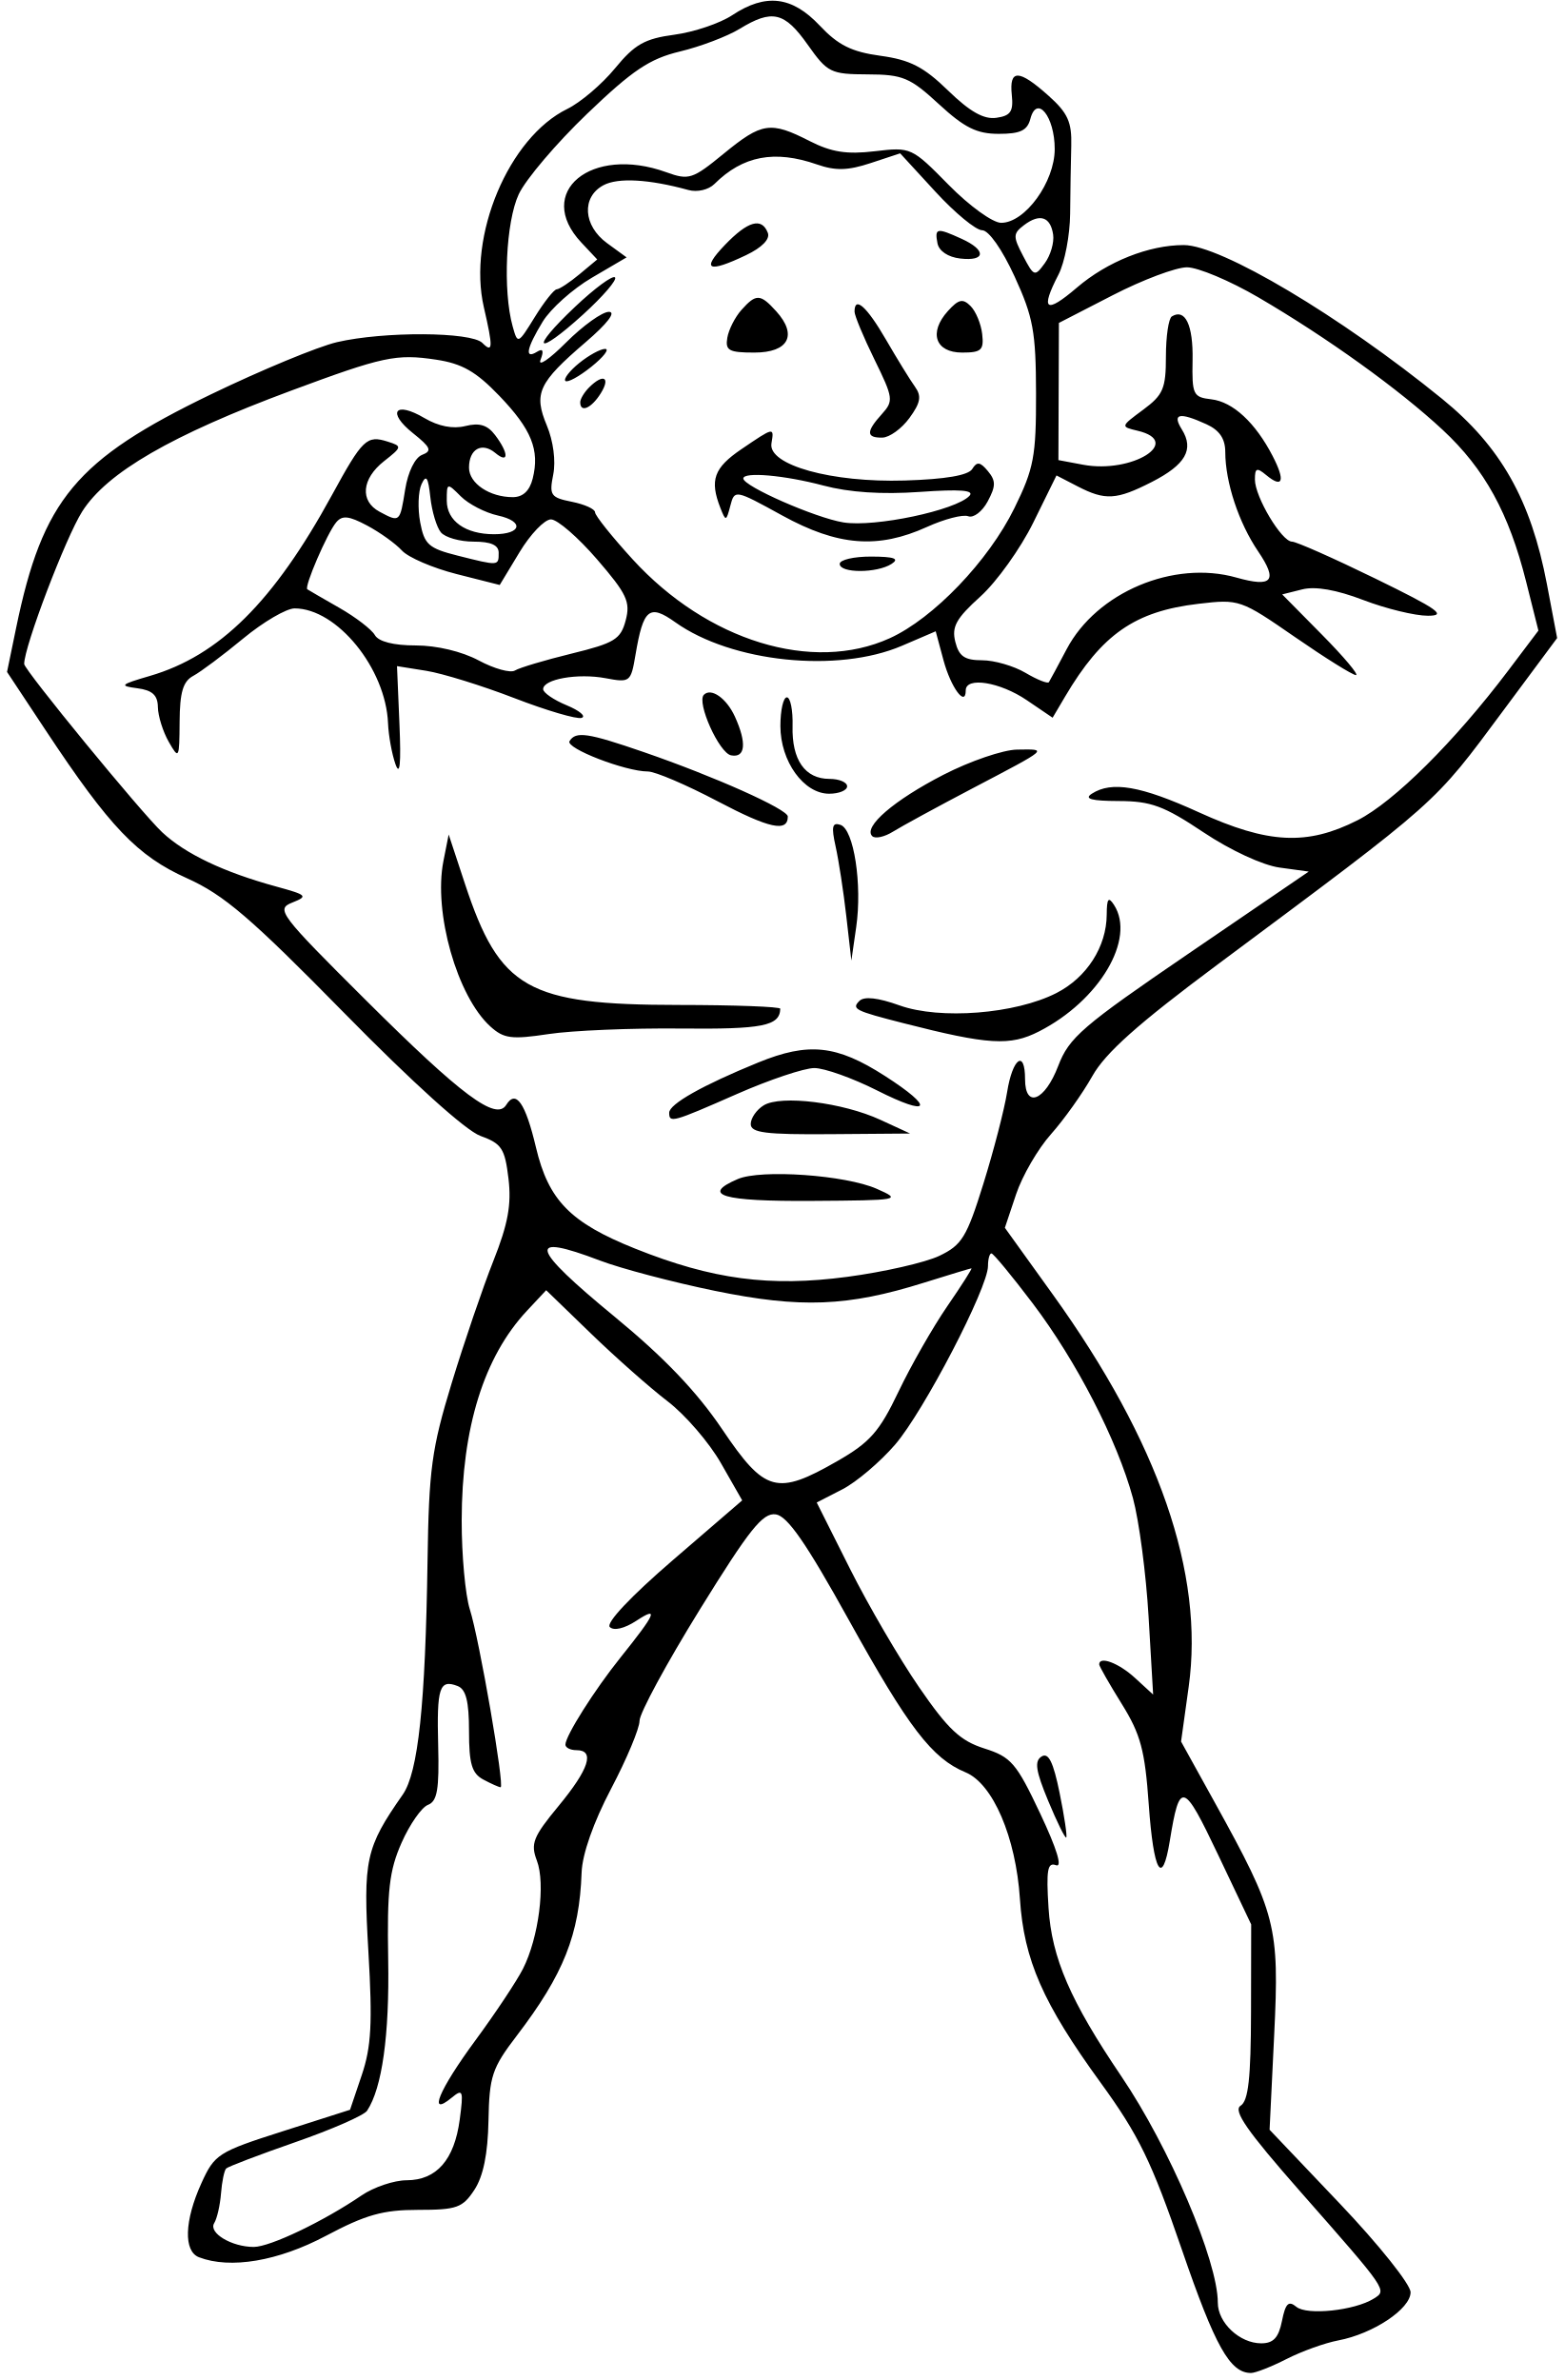
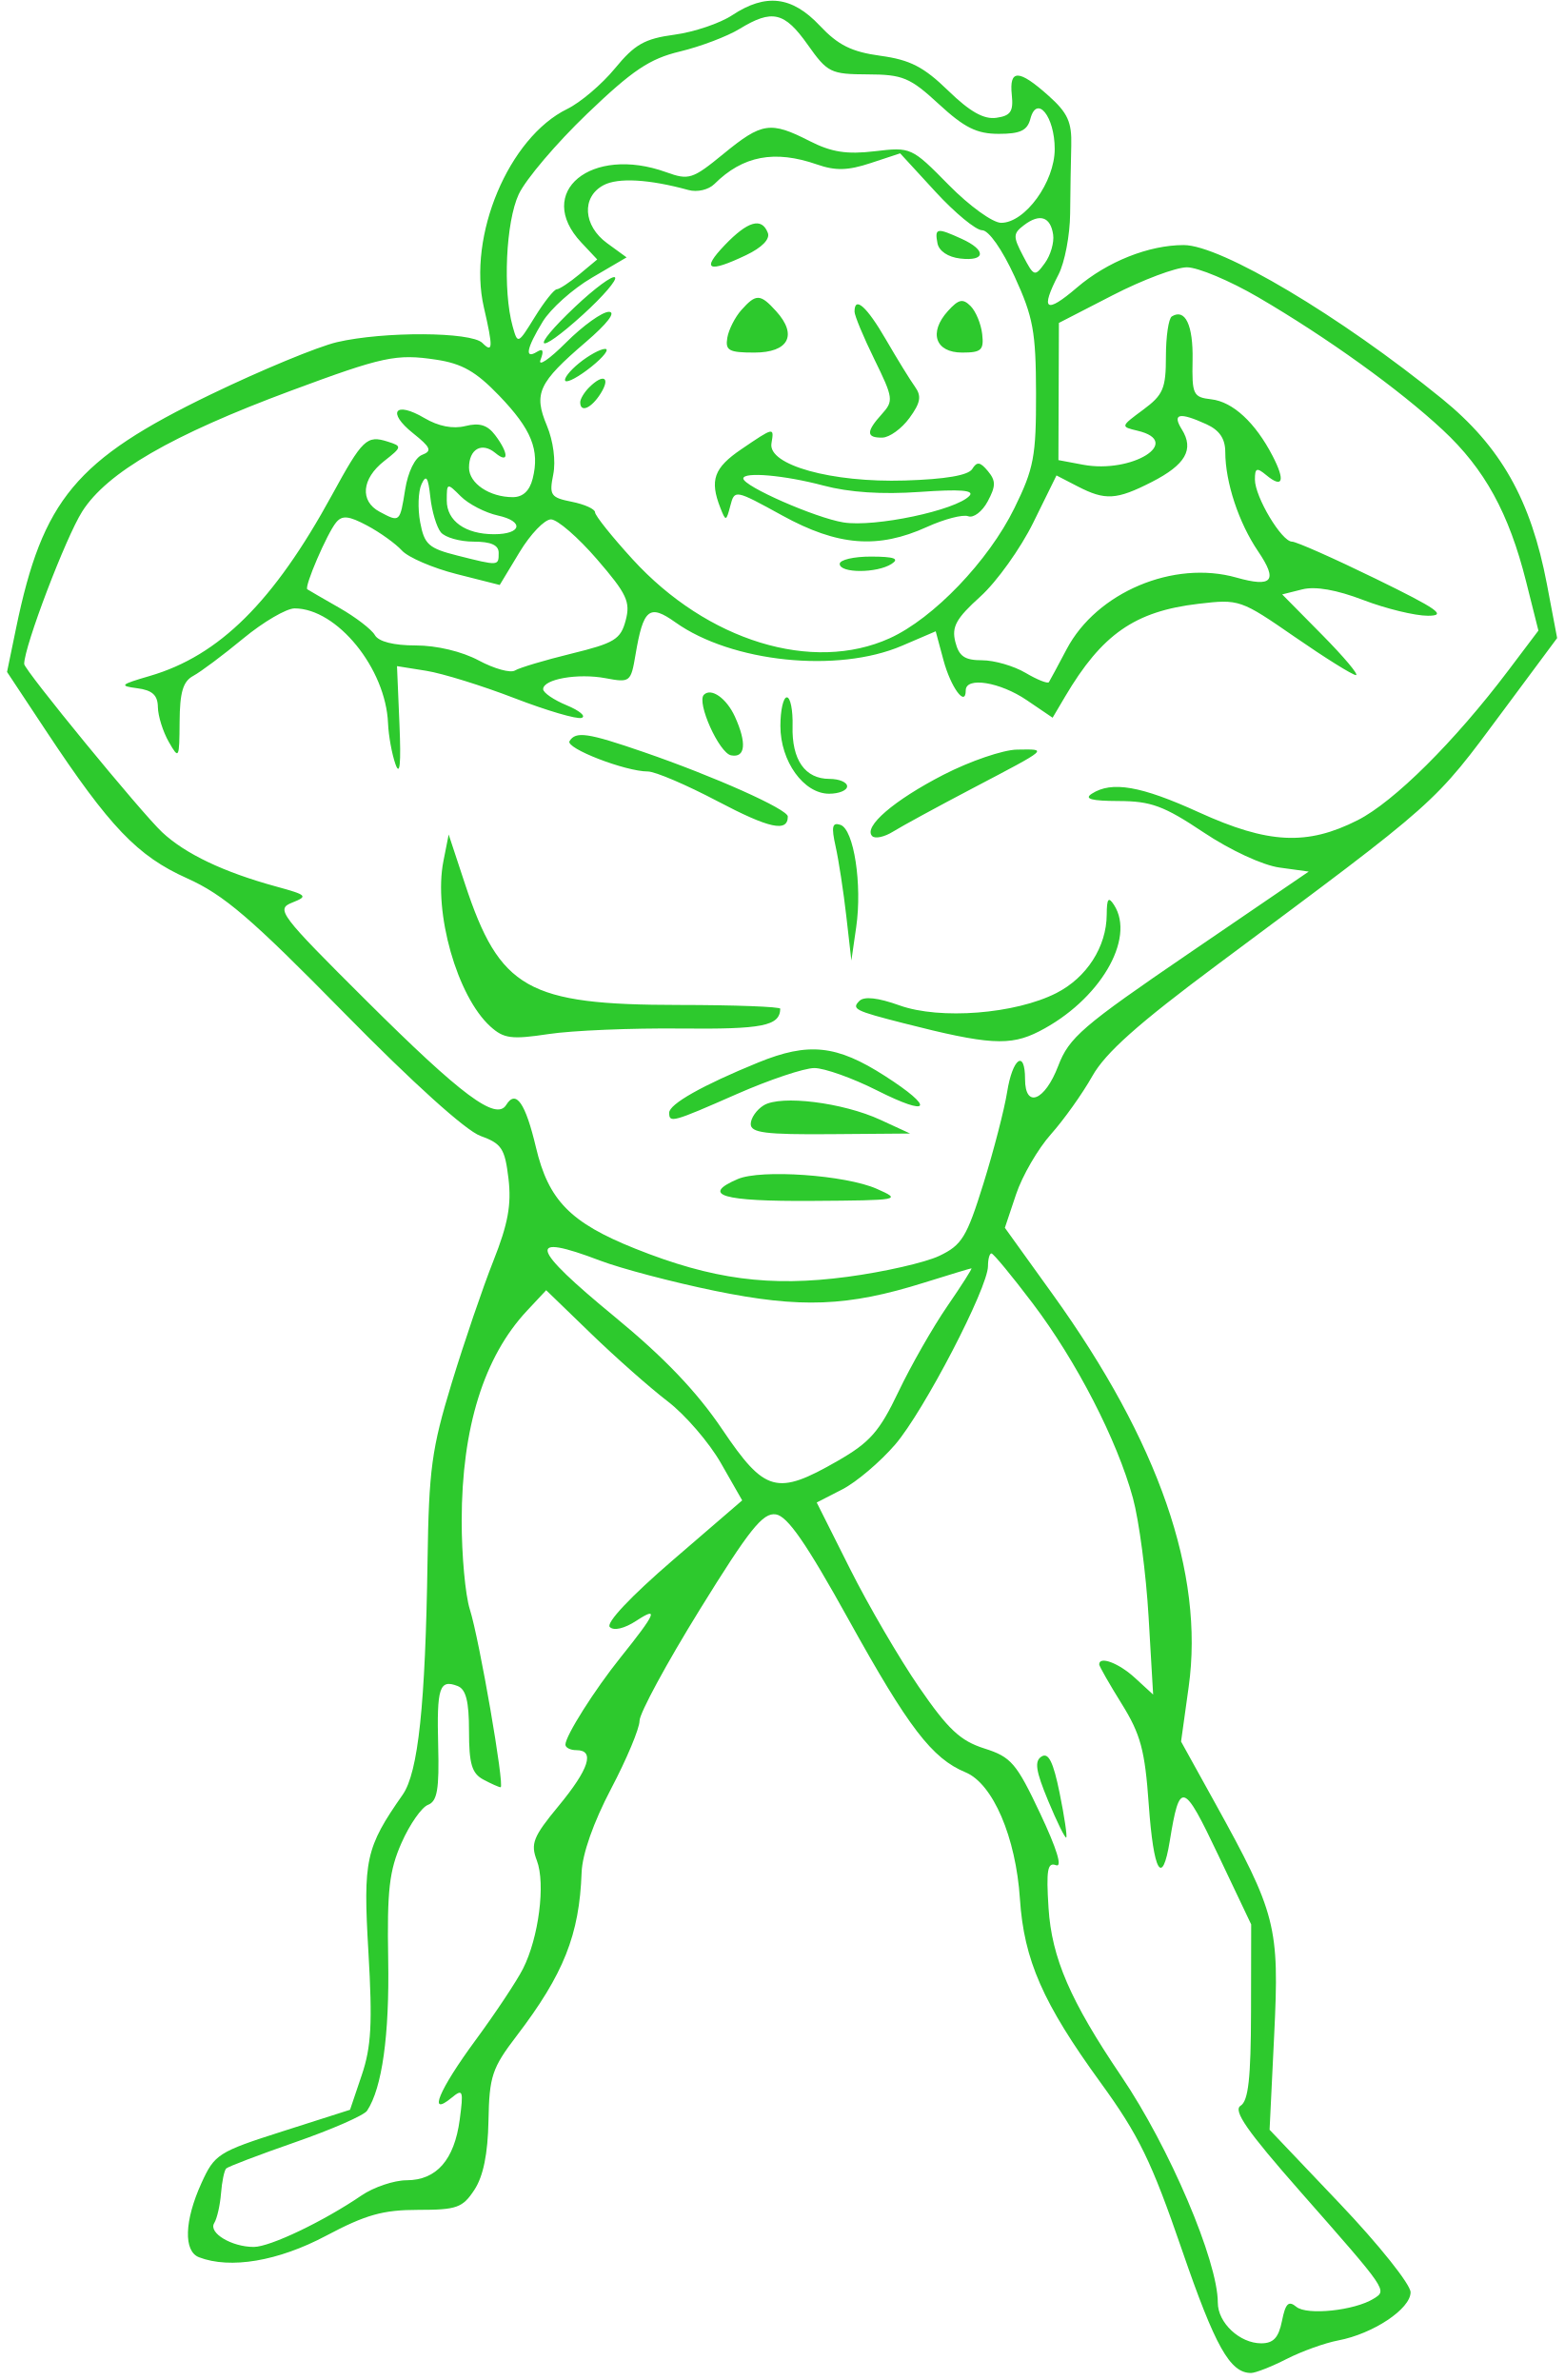
<svg xmlns="http://www.w3.org/2000/svg" width="211" height="321" viewBox="0 0 211 321" fill="none">
-   <path fill-rule="evenodd" clip-rule="evenodd" d="M98.761 2.052C97.111 3.144 93.597 4.328 90.953 4.682C86.955 5.218 85.607 5.982 82.953 9.216C81.197 11.356 78.3 13.82 76.513 14.693C68.617 18.549 63.04 31.817 65.265 41.451C66.522 46.896 66.489 47.681 65.061 46.253C63.548 44.74 51.759 44.677 45.454 46.148C42.873 46.75 35.215 49.922 28.436 53.196C10.241 61.986 5.753 67.368 2.175 84.69L0.949 90.628L6.221 98.59C14.807 111.556 18.534 115.454 25.214 118.451C30.206 120.692 33.825 123.791 46.395 136.592C55.643 146.01 62.818 152.487 64.796 153.202C67.668 154.24 68.099 154.897 68.584 158.963C69.002 162.475 68.525 165.08 66.551 170.053C65.132 173.628 62.599 181.053 60.922 186.553C58.22 195.413 57.849 198.149 57.666 210.553C57.379 229.933 56.409 239.057 54.317 242.053C49.305 249.23 48.963 250.802 49.694 263.306C50.253 272.86 50.08 276.066 48.801 279.855L47.214 284.553L38.119 287.458C29.412 290.24 28.945 290.539 27.164 294.458C24.867 299.518 24.734 303.637 26.843 304.446C31.063 306.066 37.519 304.975 43.967 301.553C49.328 298.708 51.653 298.053 56.389 298.053C61.617 298.053 62.397 297.775 63.988 295.349C65.188 293.518 65.802 290.505 65.887 286.02C66 280.021 66.36 278.941 69.693 274.574C76.034 266.267 78.15 260.943 78.449 252.553C78.537 250.068 80.043 245.79 82.426 241.255C84.535 237.242 86.261 233.12 86.261 232.095C86.261 231.07 89.919 224.318 94.389 217.09C101.104 206.232 102.886 204 104.639 204.25C106.217 204.475 108.737 208.117 114.466 218.451C122.556 233.045 125.716 237.17 130.237 239.043C133.924 240.57 137.021 247.781 137.569 256.114C138.111 264.351 140.675 270.191 148.449 280.891C153.598 287.978 155.327 291.53 159.416 303.429C163.908 316.501 165.901 320.053 168.741 320.053C169.344 320.053 171.503 319.204 173.539 318.166C175.574 317.129 178.707 316.002 180.5 315.663C185.209 314.773 190.261 311.411 190.261 309.166C190.261 308.112 185.982 302.749 180.752 297.249L171.243 287.248L171.867 274.401C172.576 259.783 172.147 258.105 163.852 243.11L159.304 234.888L160.332 227.499C162.455 212.231 156.305 194.482 141.993 174.575L135.538 165.597L137.052 161.075C137.885 158.588 139.998 154.946 141.749 152.983C143.499 151.019 146.009 147.494 147.327 145.149C149.103 141.99 153.483 138.087 164.242 130.078C194.382 107.642 193.25 108.649 202.789 95.805L210.029 86.057L208.653 78.805C206.49 67.411 202.428 60.228 194.5 53.782C180.786 42.633 164.686 33.053 159.66 33.053C154.951 33.053 149.353 35.283 145.253 38.791C141.036 42.401 140.276 41.858 142.777 37.022C143.611 35.409 144.315 31.719 144.341 28.821C144.367 25.924 144.435 21.796 144.493 19.648C144.579 16.451 144.021 15.227 141.414 12.898C137.416 9.327 136.107 9.301 136.473 12.803C136.707 15.039 136.317 15.616 134.386 15.889C132.697 16.128 130.821 15.068 127.886 12.217C124.592 9.016 122.754 8.071 118.761 7.525C114.862 6.992 113.057 6.095 110.562 3.447C106.823 -0.52 103.279 -0.939 98.761 2.052ZM108.946 6.032C111.615 9.804 112.035 10.011 117.033 10.032C121.781 10.051 122.738 10.451 126.645 14.053C130.092 17.23 131.753 18.053 134.716 18.053C137.62 18.053 138.566 17.605 138.977 16.032C139.845 12.71 142.261 15.702 142.261 20.099C142.261 24.546 138.265 30.053 135.038 30.053C133.901 30.053 130.757 27.781 127.955 24.934C122.964 19.864 122.869 19.821 117.981 20.4C114.201 20.847 112.145 20.524 109.194 19.019C103.923 16.33 102.773 16.5 97.611 20.729C93.406 24.175 92.921 24.332 89.872 23.229C79.734 19.563 72.037 25.928 78.408 32.709L80.555 34.995L78.158 36.991C76.84 38.088 75.46 39.001 75.093 39.02C74.725 39.038 73.391 40.724 72.129 42.767C69.858 46.441 69.827 46.454 69.147 44.017C67.804 39.199 68.231 29.92 69.966 26.204C70.904 24.196 75.053 19.312 79.187 15.35C85.331 9.46 87.616 7.928 91.712 6.945C94.468 6.284 98.081 4.914 99.742 3.902C104.153 1.211 105.806 1.594 108.946 6.032ZM110.203 22.183C112.698 23.052 114.363 23.01 117.43 21.997L121.415 20.682L126.182 25.868C128.804 28.72 131.633 31.053 132.469 31.053C133.36 31.053 135.173 33.637 136.855 37.303C139.364 42.773 139.725 44.739 139.742 53.053C139.759 61.562 139.454 63.177 136.821 68.54C133.325 75.662 125.903 83.406 120.009 86.081C109.589 90.811 95.4 86.456 85.329 75.437C82.542 72.387 80.261 69.534 80.261 69.097C80.261 68.66 78.855 68.022 77.136 67.678C74.267 67.104 74.061 66.802 74.623 63.991C74.984 62.187 74.63 59.479 73.762 57.4C71.945 53.052 72.61 51.624 78.999 46.147C81.925 43.64 83.132 42.063 82.129 42.059C81.231 42.056 78.633 43.916 76.356 46.193C74.079 48.47 72.528 49.521 72.909 48.529C73.385 47.288 73.236 46.951 72.431 47.448C70.717 48.507 71.006 46.984 73.202 43.382C74.266 41.638 77.246 38.974 79.826 37.462L84.515 34.714L81.888 32.8C78.653 30.443 78.409 26.58 81.394 24.982C83.362 23.929 87.538 24.165 92.862 25.63C94.045 25.956 95.574 25.6 96.362 24.816C100.19 21.006 104.484 20.189 110.203 22.183ZM142.049 31.639C142.207 32.699 141.702 34.435 140.927 35.495C139.571 37.35 139.461 37.313 137.997 34.519C136.619 31.889 136.631 31.499 138.119 30.368C140.244 28.754 141.688 29.22 142.049 31.639ZM97.761 33.053C94.545 36.41 95.501 36.86 100.64 34.409C102.774 33.392 103.889 32.248 103.567 31.409C102.748 29.274 100.873 29.805 97.761 33.053ZM126.446 32.803C126.646 33.858 127.866 34.679 129.52 34.869C132.966 35.267 133.077 33.746 129.714 32.214C126.355 30.683 126.054 30.737 126.446 32.803ZM169.705 40.092C179.004 45.526 188.724 52.514 194.611 57.996C200.255 63.253 203.522 69.2 205.844 78.442L207.503 85.05L203.44 90.432C196.214 100.003 188.028 108.137 183.121 110.624C176.297 114.082 171.054 113.82 161.692 109.553C153.88 105.993 149.953 105.313 147.261 107.053C146.185 107.748 147.212 108.027 150.897 108.038C155.253 108.051 156.99 108.692 162.334 112.261C165.956 114.679 170.312 116.699 172.579 117.011L176.524 117.553L160.442 128.528C145.953 138.416 144.199 139.926 142.728 143.778C140.926 148.496 138.261 149.555 138.261 145.553C138.261 141.483 136.572 142.704 135.84 147.303C135.468 149.641 134.029 155.197 132.642 159.651C130.396 166.864 129.745 167.928 126.696 169.382C124.813 170.28 119.23 171.553 114.29 172.211C103.829 173.604 96.076 172.572 85.651 168.399C76.934 164.909 73.979 161.892 72.291 154.756C70.87 148.753 69.584 146.912 68.282 149.019C66.919 151.224 62.268 147.76 49.412 134.963C37.68 123.284 37.18 122.624 39.412 121.737C41.591 120.872 41.435 120.715 37.261 119.572C30.171 117.632 25.002 115.172 21.875 112.25C19.074 109.633 3.261 90.351 3.261 89.553C3.261 87.205 8.854 72.508 11.088 68.986C14.427 63.721 23.168 58.666 39.261 52.69C51.682 48.078 53.437 47.702 58.799 48.506C62.322 49.035 64.193 50.1 67.329 53.364C71.698 57.911 72.82 60.688 71.85 64.553C71.437 66.201 70.525 67.053 69.176 67.053C66.032 67.053 63.261 65.191 63.261 63.077C63.261 60.556 64.992 59.585 66.805 61.089C68.654 62.624 68.639 61.136 66.78 58.682C65.746 57.316 64.662 56.987 62.768 57.462C61.093 57.882 59.134 57.5 57.247 56.386C53.288 54.047 52.134 55.579 55.709 58.429C58.108 60.343 58.309 60.821 56.937 61.347C55.973 61.717 55.031 63.641 54.651 66.015C53.937 70.482 53.935 70.484 51.195 69.018C48.514 67.583 48.779 64.578 51.796 62.204C54.238 60.283 54.257 60.187 52.305 59.567C49.467 58.666 48.911 59.199 44.755 66.806C36.919 81.15 29.584 88.432 20.218 91.165C16.206 92.336 16.036 92.502 18.511 92.826C20.547 93.092 21.27 93.753 21.296 95.369C21.316 96.57 21.975 98.678 22.761 100.053C24.138 102.463 24.191 102.365 24.226 97.338C24.253 93.351 24.688 91.895 26.073 91.154C27.069 90.62 30.099 88.355 32.804 86.119C35.51 83.882 38.633 82.055 39.743 82.057C45.456 82.067 52.039 90.166 52.339 97.553C52.406 99.203 52.855 101.678 53.336 103.053C53.935 104.762 54.107 103.066 53.88 97.698L53.548 89.843L57.512 90.477C59.692 90.826 65.034 92.483 69.383 94.16C73.732 95.838 77.811 97.036 78.448 96.824C79.084 96.612 78.178 95.847 76.433 95.124C74.688 94.402 73.261 93.424 73.261 92.951C73.261 91.595 77.945 90.771 81.675 91.471C84.984 92.092 85.093 92.006 85.717 88.31C86.769 82.087 87.576 81.429 91.092 83.932C98.682 89.337 112.976 90.819 121.652 87.1L126.209 85.146L127.262 89.057C128.251 92.729 130.261 95.447 130.261 93.112C130.261 91.242 134.875 91.98 138.48 94.427L141.979 96.801L143.657 93.959C148.636 85.531 153.071 82.445 161.659 81.436C167.147 80.791 167.34 80.858 174.659 85.917C178.745 88.742 182.449 91.053 182.89 91.053C183.332 91.053 181.275 88.604 178.319 85.612L172.945 80.17L175.651 79.491C177.419 79.047 180.277 79.547 183.898 80.933C186.945 82.099 190.861 83.051 192.6 83.048C195.209 83.044 193.976 82.172 185.535 78.048C179.91 75.301 174.841 73.053 174.27 73.053C172.874 73.053 169.269 67.023 169.265 64.681C169.262 63.116 169.512 63.016 170.785 64.073C173.03 65.936 173.394 64.864 171.657 61.507C169.324 56.998 166.293 54.194 163.388 53.858C160.928 53.572 160.767 53.235 160.856 48.553C160.946 43.842 159.861 41.564 158.059 42.678C157.62 42.949 157.261 45.381 157.261 48.082C157.261 52.407 156.894 53.265 154.183 55.269C151.129 57.527 151.123 57.548 153.433 58.094C159.663 59.564 152.683 63.918 146.081 62.679L142.761 62.056L142.794 52.804L142.827 43.553L150.113 39.803C154.121 37.741 158.613 36.053 160.096 36.053C161.579 36.053 165.903 37.871 169.705 40.092ZM77.577 41.369C71.327 47.274 72.274 48.207 78.644 42.421C81.33 39.982 83.269 37.727 82.952 37.411C82.635 37.094 80.216 38.875 77.577 41.369ZM100.006 41.803C99.146 42.766 98.288 44.453 98.101 45.553C97.808 47.275 98.314 47.553 101.747 47.553C106.363 47.553 107.608 45.198 104.694 41.979C102.55 39.609 101.986 39.588 100.006 41.803ZM127.857 41.947C125.226 44.854 126.15 47.553 129.775 47.553C132.367 47.553 132.724 47.224 132.479 45.057C132.324 43.684 131.619 41.983 130.912 41.276C129.866 40.229 129.299 40.354 127.857 41.947ZM115.261 42.031C115.261 42.569 116.471 45.476 117.951 48.493C120.489 53.668 120.545 54.082 118.951 55.844C116.799 58.221 116.815 59.061 119.011 59.022C119.974 59.004 121.618 57.815 122.666 56.378C124.169 54.317 124.326 53.429 123.412 52.16C122.775 51.276 121.017 48.422 119.507 45.817C116.905 41.331 115.261 39.864 115.261 42.031ZM78.122 48.967C76.823 50.02 75.986 51.104 76.261 51.377C76.536 51.65 78.111 50.791 79.761 49.468C81.411 48.145 82.248 47.061 81.622 47.058C80.995 47.055 79.42 47.914 78.122 48.967ZM79.461 52.253C78.801 52.913 78.261 53.813 78.261 54.253C78.261 55.726 79.767 55.073 81.029 53.053C82.396 50.863 81.373 50.341 79.461 52.253ZM162.714 57.214C164.486 58.021 165.263 59.162 165.267 60.964C165.275 65.054 167.08 70.507 169.705 74.375C172.397 78.342 171.622 79.271 166.768 77.899C158.301 75.506 147.927 79.88 143.874 87.553C142.712 89.753 141.635 91.754 141.48 92C141.326 92.247 139.906 91.684 138.326 90.75C136.746 89.817 134.108 89.053 132.465 89.053C130.116 89.053 129.344 88.521 128.853 86.565C128.344 84.535 128.966 83.411 132.235 80.457C134.439 78.467 137.65 73.977 139.371 70.482L142.5 64.125L145.331 65.589C149.079 67.528 150.581 67.44 155.35 65.008C159.912 62.68 161.094 60.617 159.41 57.921C158.065 55.767 159.068 55.552 162.714 57.214ZM99.993 60.589C96.289 63.106 95.699 64.757 97.163 68.499C97.888 70.35 97.954 70.337 98.507 68.221C99.085 66.009 99.125 66.016 105.508 69.525C113.009 73.648 118.411 74.076 125.032 71.071C127.381 70.004 129.884 69.355 130.594 69.627C131.305 69.9 132.488 68.998 133.224 67.622C134.33 65.556 134.334 64.846 133.25 63.54C132.206 62.282 131.773 62.224 131.136 63.256C130.606 64.113 127.523 64.639 122.048 64.808C112.164 65.111 103.565 62.72 104.055 59.803C104.429 57.574 104.431 57.574 99.993 60.589ZM59.465 71.799C60.038 72.489 62.026 73.053 63.883 73.053C66.219 73.053 67.261 73.516 67.261 74.553C67.261 76.347 67.304 76.344 61.728 74.94C57.813 73.954 57.237 73.443 56.675 70.448C56.327 68.589 56.406 66.277 56.852 65.311C57.482 63.947 57.749 64.336 58.044 67.049C58.253 68.972 58.893 71.109 59.465 71.799ZM111.05 65.485C114.545 66.415 118.956 66.708 124.05 66.348C129.52 65.961 131.47 66.114 130.761 66.876C128.94 68.831 117.972 71.144 113.761 70.46C109.985 69.847 100.261 65.58 100.261 64.536C100.261 63.603 105.815 64.091 111.05 65.485ZM67.168 69.533C70.738 70.317 70.372 72.053 66.636 72.053C62.776 72.053 60.261 70.264 60.261 67.518C60.261 65.097 60.295 65.087 62.159 66.951C63.203 67.995 65.457 69.157 67.168 69.533ZM54.209 74.25C55.063 75.184 58.38 76.612 61.582 77.424L67.403 78.9L70.075 74.477C71.544 72.044 73.451 70.053 74.313 70.053C75.175 70.053 77.967 72.471 80.518 75.426C84.553 80.1 85.057 81.172 84.393 83.676C83.716 86.228 82.891 86.734 77.092 88.154C73.496 89.034 70.06 90.059 69.457 90.432C68.854 90.805 66.657 90.197 64.575 89.081C62.306 87.865 58.902 87.053 56.075 87.053C53.088 87.053 51.067 86.541 50.561 85.656C50.121 84.888 47.961 83.232 45.761 81.976C43.561 80.719 41.622 79.597 41.452 79.48C41.002 79.172 44.125 71.921 45.339 70.459C46.158 69.473 47.033 69.561 49.516 70.882C51.243 71.801 53.355 73.317 54.209 74.25ZM113.261 76.053C113.261 77.329 118.287 77.329 120.261 76.053C121.36 75.343 120.623 75.08 117.511 75.068C115.173 75.06 113.261 75.503 113.261 76.053ZM94.941 93.707C93.923 94.724 96.994 101.56 98.61 101.876C100.546 102.256 100.747 100.215 99.126 96.655C97.997 94.178 95.927 92.72 94.941 93.707ZM105.261 97.918C105.261 102.684 108.405 107.053 111.834 107.053C113.169 107.053 114.261 106.603 114.261 106.053C114.261 105.503 113.191 105.053 111.883 105.053C108.578 105.053 106.784 102.484 106.903 97.924C106.959 95.795 106.612 94.053 106.133 94.053C105.653 94.053 105.261 95.792 105.261 97.918ZM76.819 99.959C76.231 100.911 84.345 104.053 87.392 104.053C88.368 104.053 92.595 105.859 96.787 108.067C103.769 111.744 106.261 112.285 106.261 110.125C106.261 109.148 96.367 104.725 86.836 101.44C79.264 98.83 77.663 98.593 76.819 99.959ZM127.261 104.493C120.578 107.928 116.4 111.525 117.646 112.771C118.034 113.16 119.297 112.887 120.452 112.166C121.607 111.444 126.424 108.822 131.157 106.337C141.598 100.856 141.384 101.042 137.178 101.102C135.299 101.129 130.836 102.655 127.261 104.493ZM112.71 114.169C113.125 116.03 113.772 120.253 114.149 123.553L114.834 129.553L115.485 125.053C116.317 119.295 115.171 111.852 113.359 111.25C112.249 110.882 112.114 111.489 112.71 114.169ZM59.809 116.14C58.441 123.057 61.659 134.388 66.144 138.447C67.955 140.086 68.993 140.221 73.996 139.467C77.167 138.988 85.161 138.653 91.761 138.721C102.87 138.836 105.181 138.379 105.244 136.053C105.251 135.778 99.071 135.548 91.509 135.542C71.146 135.525 67.4 133.401 62.717 119.216L60.518 112.553L59.809 116.14ZM149.276 123.353C149.253 127.689 146.586 131.846 142.488 133.937C136.954 136.76 126.795 137.56 121.33 135.602C118.417 134.558 116.562 134.352 115.913 135.001C114.829 136.085 115.31 136.328 121.852 137.999C133.328 140.931 136.233 141.108 140.145 139.112C148.284 134.96 153.221 126.634 150.261 122.053C149.508 120.888 149.288 121.178 149.276 123.353ZM102.261 143.308C94.771 146.366 90.261 148.91 90.261 150.079C90.261 151.502 90.675 151.388 99.397 147.553C103.776 145.628 108.474 144.053 109.838 144.053C111.202 144.053 115.005 145.409 118.29 147.067C125.505 150.71 126.166 149.484 119.347 145.108C112.838 140.931 109.058 140.533 102.261 143.308ZM103.011 149.08C102.048 149.67 101.261 150.805 101.261 151.603C101.261 152.785 103.247 153.037 112.011 152.969L122.761 152.884L118.749 151.035C113.675 148.695 105.329 147.658 103.011 149.08ZM99.511 159.023C94.47 161.187 97.405 162.052 109.511 161.971C121.441 161.892 121.67 161.849 118.261 160.342C114.051 158.479 102.645 157.677 99.511 159.023ZM80.927 170.017C83.768 171.097 90.743 172.936 96.427 174.102C107.985 176.475 114.339 176.228 124.622 173.004C127.998 171.945 130.881 171.073 131.028 171.066C131.174 171.059 129.708 173.359 127.77 176.177C125.831 178.995 122.873 184.176 121.196 187.689C118.616 193.095 117.348 194.536 112.954 197.056C104.761 201.755 103.175 201.317 97.404 192.765C93.98 187.69 89.578 183.084 82.915 177.602C71.458 168.175 70.947 166.224 80.927 170.017ZM139.282 175.775C145.206 183.599 150.684 194.239 152.812 202.053C153.636 205.078 154.586 212.278 154.923 218.053L155.537 228.553L153.084 226.303C150.904 224.302 148.261 223.307 148.261 224.487C148.261 224.725 149.627 227.118 151.297 229.804C153.853 233.916 154.429 236.057 154.945 243.37C155.592 252.531 156.761 254.565 157.781 248.303C159.116 240.115 159.593 240.253 164.307 250.176L168.761 259.553L168.739 271.353C168.722 280.295 168.381 283.361 167.335 284.007C166.283 284.657 168.2 287.415 175.357 295.551C187.231 309.047 187.12 308.886 185.281 310.032C182.71 311.636 176.279 312.313 174.855 311.131C173.801 310.256 173.39 310.66 172.914 313.037C172.463 315.293 171.758 316.053 170.115 316.053C167.217 316.053 164.261 313.286 164.261 310.573C164.261 304.941 157.735 289.624 151.257 280.053C144.36 269.862 141.857 264.077 141.427 257.326C141.101 252.204 141.29 251.127 142.437 251.567C143.332 251.91 142.551 249.36 140.304 244.598C137.091 237.788 136.389 236.97 132.767 235.821C129.523 234.791 127.871 233.24 123.96 227.553C121.312 223.703 117.124 216.524 114.653 211.601L110.16 202.648L113.608 200.879C115.504 199.906 118.714 197.185 120.741 194.832C124.598 190.354 133.261 173.696 133.261 170.757C133.261 169.82 133.471 169.053 133.727 169.053C133.984 169.053 136.484 172.078 139.282 175.775ZM90.062 189.01C92.427 190.82 95.655 194.565 97.235 197.332L100.108 202.362L90.724 210.447C85.093 215.299 81.703 218.895 82.249 219.441C82.795 219.987 84.228 219.65 85.833 218.598C88.91 216.582 88.474 217.594 83.695 223.553C80.183 227.933 76.271 234.12 76.265 235.303C76.263 235.716 76.936 236.053 77.761 236.053C80.275 236.053 79.456 238.599 75.338 243.582C71.904 247.738 71.54 248.655 72.412 250.941C73.601 254.059 72.665 261.349 70.538 265.54C69.697 267.197 66.816 271.533 64.135 275.175C59.191 281.892 57.639 285.637 60.923 282.925C62.439 281.673 62.534 281.932 62.008 285.881C61.284 291.306 58.884 294.051 54.856 294.06C53.154 294.063 50.411 294.986 48.761 296.111C43.621 299.614 36.421 303.053 34.229 303.053C31.236 303.053 28.082 301.152 28.894 299.838C29.272 299.225 29.685 297.423 29.81 295.834C29.935 294.244 30.248 292.732 30.507 292.474C30.765 292.216 34.978 290.612 39.869 288.91C44.759 287.208 49.099 285.307 49.511 284.685C51.541 281.623 52.537 274.498 52.36 264.306C52.197 254.952 52.5 252.3 54.162 248.544C55.26 246.061 56.864 243.759 57.726 243.428C58.977 242.948 59.254 241.344 59.102 235.448C58.899 227.597 59.269 226.458 61.718 227.398C62.85 227.832 63.261 229.455 63.261 233.486C63.261 237.897 63.643 239.187 65.195 240.018C66.259 240.587 67.306 241.053 67.521 241.053C68.106 241.053 64.654 221.091 63.372 217.06C62.761 215.138 62.266 209.738 62.273 205.06C62.29 192.563 65.271 182.992 71.08 176.785L73.67 174.016L79.716 179.868C83.041 183.086 87.696 187.2 90.062 189.01ZM140.492 236.906C139.501 237.522 139.697 238.835 141.385 242.897C142.574 245.759 143.669 247.977 143.817 247.827C143.965 247.676 143.564 244.98 142.924 241.835C142.072 237.645 141.422 236.328 140.492 236.906Z" fill="black" />
+   <path fill-rule="evenodd" clip-rule="evenodd" d="M98.761 2.052C97.111 3.144 93.597 4.328 90.953 4.682C86.955 5.218 85.607 5.982 82.953 9.216C81.197 11.356 78.3 13.82 76.513 14.693C68.617 18.549 63.04 31.817 65.265 41.451C66.522 46.896 66.489 47.681 65.061 46.253C63.548 44.74 51.759 44.677 45.454 46.148C42.873 46.75 35.215 49.922 28.436 53.196C10.241 61.986 5.753 67.368 2.175 84.69L0.949 90.628L6.221 98.59C14.807 111.556 18.534 115.454 25.214 118.451C30.206 120.692 33.825 123.791 46.395 136.592C55.643 146.01 62.818 152.487 64.796 153.202C67.668 154.24 68.099 154.897 68.584 158.963C69.002 162.475 68.525 165.08 66.551 170.053C65.132 173.628 62.599 181.053 60.922 186.553C58.22 195.413 57.849 198.149 57.666 210.553C57.379 229.933 56.409 239.057 54.317 242.053C49.305 249.23 48.963 250.802 49.694 263.306C50.253 272.86 50.08 276.066 48.801 279.855L47.214 284.553L38.119 287.458C29.412 290.24 28.945 290.539 27.164 294.458C24.867 299.518 24.734 303.637 26.843 304.446C31.063 306.066 37.519 304.975 43.967 301.553C49.328 298.708 51.653 298.053 56.389 298.053C61.617 298.053 62.397 297.775 63.988 295.349C65.188 293.518 65.802 290.505 65.887 286.02C66 280.021 66.36 278.941 69.693 274.574C76.034 266.267 78.15 260.943 78.449 252.553C78.537 250.068 80.043 245.79 82.426 241.255C84.535 237.242 86.261 233.12 86.261 232.095C86.261 231.07 89.919 224.318 94.389 217.09C101.104 206.232 102.886 204 104.639 204.25C106.217 204.475 108.737 208.117 114.466 218.451C122.556 233.045 125.716 237.17 130.237 239.043C133.924 240.57 137.021 247.781 137.569 256.114C138.111 264.351 140.675 270.191 148.449 280.891C153.598 287.978 155.327 291.53 159.416 303.429C163.908 316.501 165.901 320.053 168.741 320.053C169.344 320.053 171.503 319.204 173.539 318.166C175.574 317.129 178.707 316.002 180.5 315.663C185.209 314.773 190.261 311.411 190.261 309.166C190.261 308.112 185.982 302.749 180.752 297.249L171.243 287.248L171.867 274.401C172.576 259.783 172.147 258.105 163.852 243.11L159.304 234.888L160.332 227.499C162.455 212.231 156.305 194.482 141.993 174.575L135.538 165.597L137.052 161.075C137.885 158.588 139.998 154.946 141.749 152.983C143.499 151.019 146.009 147.494 147.327 145.149C149.103 141.99 153.483 138.087 164.242 130.078C194.382 107.642 193.25 108.649 202.789 95.805L210.029 86.057L208.653 78.805C206.49 67.411 202.428 60.228 194.5 53.782C180.786 42.633 164.686 33.053 159.66 33.053C154.951 33.053 149.353 35.283 145.253 38.791C141.036 42.401 140.276 41.858 142.777 37.022C143.611 35.409 144.315 31.719 144.341 28.821C144.367 25.924 144.435 21.796 144.493 19.648C144.579 16.451 144.021 15.227 141.414 12.898C137.416 9.327 136.107 9.301 136.473 12.803C136.707 15.039 136.317 15.616 134.386 15.889C132.697 16.128 130.821 15.068 127.886 12.217C124.592 9.016 122.754 8.071 118.761 7.525C114.862 6.992 113.057 6.095 110.562 3.447C106.823 -0.52 103.279 -0.939 98.761 2.052ZM108.946 6.032C111.615 9.804 112.035 10.011 117.033 10.032C121.781 10.051 122.738 10.451 126.645 14.053C130.092 17.23 131.753 18.053 134.716 18.053C137.62 18.053 138.566 17.605 138.977 16.032C139.845 12.71 142.261 15.702 142.261 20.099C142.261 24.546 138.265 30.053 135.038 30.053C133.901 30.053 130.757 27.781 127.955 24.934C122.964 19.864 122.869 19.821 117.981 20.4C114.201 20.847 112.145 20.524 109.194 19.019C103.923 16.33 102.773 16.5 97.611 20.729C93.406 24.175 92.921 24.332 89.872 23.229C79.734 19.563 72.037 25.928 78.408 32.709L80.555 34.995L78.158 36.991C76.84 38.088 75.46 39.001 75.093 39.02C74.725 39.038 73.391 40.724 72.129 42.767C69.858 46.441 69.827 46.454 69.147 44.017C67.804 39.199 68.231 29.92 69.966 26.204C70.904 24.196 75.053 19.312 79.187 15.35C85.331 9.46 87.616 7.928 91.712 6.945C94.468 6.284 98.081 4.914 99.742 3.902C104.153 1.211 105.806 1.594 108.946 6.032ZM110.203 22.183C112.698 23.052 114.363 23.01 117.43 21.997L121.415 20.682L126.182 25.868C128.804 28.72 131.633 31.053 132.469 31.053C133.36 31.053 135.173 33.637 136.855 37.303C139.364 42.773 139.725 44.739 139.742 53.053C139.759 61.562 139.454 63.177 136.821 68.54C133.325 75.662 125.903 83.406 120.009 86.081C109.589 90.811 95.4 86.456 85.329 75.437C82.542 72.387 80.261 69.534 80.261 69.097C80.261 68.66 78.855 68.022 77.136 67.678C74.267 67.104 74.061 66.802 74.623 63.991C74.984 62.187 74.63 59.479 73.762 57.4C71.945 53.052 72.61 51.624 78.999 46.147C81.925 43.64 83.132 42.063 82.129 42.059C81.231 42.056 78.633 43.916 76.356 46.193C74.079 48.47 72.528 49.521 72.909 48.529C73.385 47.288 73.236 46.951 72.431 47.448C70.717 48.507 71.006 46.984 73.202 43.382C74.266 41.638 77.246 38.974 79.826 37.462L84.515 34.714L81.888 32.8C78.653 30.443 78.409 26.58 81.394 24.982C83.362 23.929 87.538 24.165 92.862 25.63C94.045 25.956 95.574 25.6 96.362 24.816C100.19 21.006 104.484 20.189 110.203 22.183ZM142.049 31.639C142.207 32.699 141.702 34.435 140.927 35.495C139.571 37.35 139.461 37.313 137.997 34.519C136.619 31.889 136.631 31.499 138.119 30.368C140.244 28.754 141.688 29.22 142.049 31.639ZM97.761 33.053C94.545 36.41 95.501 36.86 100.64 34.409C102.774 33.392 103.889 32.248 103.567 31.409C102.748 29.274 100.873 29.805 97.761 33.053ZM126.446 32.803C126.646 33.858 127.866 34.679 129.52 34.869C132.966 35.267 133.077 33.746 129.714 32.214C126.355 30.683 126.054 30.737 126.446 32.803ZM169.705 40.092C179.004 45.526 188.724 52.514 194.611 57.996C200.255 63.253 203.522 69.2 205.844 78.442L207.503 85.05L203.44 90.432C196.214 100.003 188.028 108.137 183.121 110.624C176.297 114.082 171.054 113.82 161.692 109.553C153.88 105.993 149.953 105.313 147.261 107.053C146.185 107.748 147.212 108.027 150.897 108.038C155.253 108.051 156.99 108.692 162.334 112.261C165.956 114.679 170.312 116.699 172.579 117.011L176.524 117.553L160.442 128.528C145.953 138.416 144.199 139.926 142.728 143.778C140.926 148.496 138.261 149.555 138.261 145.553C138.261 141.483 136.572 142.704 135.84 147.303C135.468 149.641 134.029 155.197 132.642 159.651C130.396 166.864 129.745 167.928 126.696 169.382C124.813 170.28 119.23 171.553 114.29 172.211C103.829 173.604 96.076 172.572 85.651 168.399C76.934 164.909 73.979 161.892 72.291 154.756C70.87 148.753 69.584 146.912 68.282 149.019C66.919 151.224 62.268 147.76 49.412 134.963C37.68 123.284 37.18 122.624 39.412 121.737C41.591 120.872 41.435 120.715 37.261 119.572C30.171 117.632 25.002 115.172 21.875 112.25C19.074 109.633 3.261 90.351 3.261 89.553C3.261 87.205 8.854 72.508 11.088 68.986C14.427 63.721 23.168 58.666 39.261 52.69C51.682 48.078 53.437 47.702 58.799 48.506C62.322 49.035 64.193 50.1 67.329 53.364C71.698 57.911 72.82 60.688 71.85 64.553C71.437 66.201 70.525 67.053 69.176 67.053C66.032 67.053 63.261 65.191 63.261 63.077C63.261 60.556 64.992 59.585 66.805 61.089C68.654 62.624 68.639 61.136 66.78 58.682C65.746 57.316 64.662 56.987 62.768 57.462C61.093 57.882 59.134 57.5 57.247 56.386C53.288 54.047 52.134 55.579 55.709 58.429C58.108 60.343 58.309 60.821 56.937 61.347C55.973 61.717 55.031 63.641 54.651 66.015C53.937 70.482 53.935 70.484 51.195 69.018C48.514 67.583 48.779 64.578 51.796 62.204C54.238 60.283 54.257 60.187 52.305 59.567C49.467 58.666 48.911 59.199 44.755 66.806C36.919 81.15 29.584 88.432 20.218 91.165C16.206 92.336 16.036 92.502 18.511 92.826C20.547 93.092 21.27 93.753 21.296 95.369C21.316 96.57 21.975 98.678 22.761 100.053C24.138 102.463 24.191 102.365 24.226 97.338C24.253 93.351 24.688 91.895 26.073 91.154C27.069 90.62 30.099 88.355 32.804 86.119C35.51 83.882 38.633 82.055 39.743 82.057C45.456 82.067 52.039 90.166 52.339 97.553C52.406 99.203 52.855 101.678 53.336 103.053C53.935 104.762 54.107 103.066 53.88 97.698L53.548 89.843L57.512 90.477C59.692 90.826 65.034 92.483 69.383 94.16C73.732 95.838 77.811 97.036 78.448 96.824C79.084 96.612 78.178 95.847 76.433 95.124C74.688 94.402 73.261 93.424 73.261 92.951C73.261 91.595 77.945 90.771 81.675 91.471C84.984 92.092 85.093 92.006 85.717 88.31C86.769 82.087 87.576 81.429 91.092 83.932C98.682 89.337 112.976 90.819 121.652 87.1L126.209 85.146L127.262 89.057C128.251 92.729 130.261 95.447 130.261 93.112C130.261 91.242 134.875 91.98 138.48 94.427L141.979 96.801L143.657 93.959C148.636 85.531 153.071 82.445 161.659 81.436C167.147 80.791 167.34 80.858 174.659 85.917C178.745 88.742 182.449 91.053 182.89 91.053C183.332 91.053 181.275 88.604 178.319 85.612L172.945 80.17L175.651 79.491C177.419 79.047 180.277 79.547 183.898 80.933C186.945 82.099 190.861 83.051 192.6 83.048C195.209 83.044 193.976 82.172 185.535 78.048C179.91 75.301 174.841 73.053 174.27 73.053C172.874 73.053 169.269 67.023 169.265 64.681C169.262 63.116 169.512 63.016 170.785 64.073C173.03 65.936 173.394 64.864 171.657 61.507C169.324 56.998 166.293 54.194 163.388 53.858C160.928 53.572 160.767 53.235 160.856 48.553C160.946 43.842 159.861 41.564 158.059 42.678C157.62 42.949 157.261 45.381 157.261 48.082C157.261 52.407 156.894 53.265 154.183 55.269C151.129 57.527 151.123 57.548 153.433 58.094C159.663 59.564 152.683 63.918 146.081 62.679L142.761 62.056L142.794 52.804L142.827 43.553L150.113 39.803C154.121 37.741 158.613 36.053 160.096 36.053C161.579 36.053 165.903 37.871 169.705 40.092ZM77.577 41.369C71.327 47.274 72.274 48.207 78.644 42.421C81.33 39.982 83.269 37.727 82.952 37.411C82.635 37.094 80.216 38.875 77.577 41.369ZM100.006 41.803C99.146 42.766 98.288 44.453 98.101 45.553C97.808 47.275 98.314 47.553 101.747 47.553C106.363 47.553 107.608 45.198 104.694 41.979C102.55 39.609 101.986 39.588 100.006 41.803ZM127.857 41.947C125.226 44.854 126.15 47.553 129.775 47.553C132.367 47.553 132.724 47.224 132.479 45.057C132.324 43.684 131.619 41.983 130.912 41.276C129.866 40.229 129.299 40.354 127.857 41.947ZM115.261 42.031C115.261 42.569 116.471 45.476 117.951 48.493C120.489 53.668 120.545 54.082 118.951 55.844C116.799 58.221 116.815 59.061 119.011 59.022C119.974 59.004 121.618 57.815 122.666 56.378C124.169 54.317 124.326 53.429 123.412 52.16C122.775 51.276 121.017 48.422 119.507 45.817C116.905 41.331 115.261 39.864 115.261 42.031ZM78.122 48.967C76.823 50.02 75.986 51.104 76.261 51.377C76.536 51.65 78.111 50.791 79.761 49.468C81.411 48.145 82.248 47.061 81.622 47.058C80.995 47.055 79.42 47.914 78.122 48.967ZM79.461 52.253C78.801 52.913 78.261 53.813 78.261 54.253C78.261 55.726 79.767 55.073 81.029 53.053C82.396 50.863 81.373 50.341 79.461 52.253ZM162.714 57.214C164.486 58.021 165.263 59.162 165.267 60.964C165.275 65.054 167.08 70.507 169.705 74.375C172.397 78.342 171.622 79.271 166.768 77.899C158.301 75.506 147.927 79.88 143.874 87.553C142.712 89.753 141.635 91.754 141.48 92C141.326 92.247 139.906 91.684 138.326 90.75C136.746 89.817 134.108 89.053 132.465 89.053C130.116 89.053 129.344 88.521 128.853 86.565C128.344 84.535 128.966 83.411 132.235 80.457C134.439 78.467 137.65 73.977 139.371 70.482L142.5 64.125L145.331 65.589C149.079 67.528 150.581 67.44 155.35 65.008C159.912 62.68 161.094 60.617 159.41 57.921C158.065 55.767 159.068 55.552 162.714 57.214ZM99.993 60.589C96.289 63.106 95.699 64.757 97.163 68.499C97.888 70.35 97.954 70.337 98.507 68.221C99.085 66.009 99.125 66.016 105.508 69.525C113.009 73.648 118.411 74.076 125.032 71.071C127.381 70.004 129.884 69.355 130.594 69.627C131.305 69.9 132.488 68.998 133.224 67.622C134.33 65.556 134.334 64.846 133.25 63.54C132.206 62.282 131.773 62.224 131.136 63.256C130.606 64.113 127.523 64.639 122.048 64.808C112.164 65.111 103.565 62.72 104.055 59.803C104.429 57.574 104.431 57.574 99.993 60.589ZM59.465 71.799C60.038 72.489 62.026 73.053 63.883 73.053C66.219 73.053 67.261 73.516 67.261 74.553C67.261 76.347 67.304 76.344 61.728 74.94C57.813 73.954 57.237 73.443 56.675 70.448C56.327 68.589 56.406 66.277 56.852 65.311C57.482 63.947 57.749 64.336 58.044 67.049C58.253 68.972 58.893 71.109 59.465 71.799ZM111.05 65.485C114.545 66.415 118.956 66.708 124.05 66.348C129.52 65.961 131.47 66.114 130.761 66.876C128.94 68.831 117.972 71.144 113.761 70.46C109.985 69.847 100.261 65.58 100.261 64.536C100.261 63.603 105.815 64.091 111.05 65.485ZM67.168 69.533C70.738 70.317 70.372 72.053 66.636 72.053C62.776 72.053 60.261 70.264 60.261 67.518C60.261 65.097 60.295 65.087 62.159 66.951C63.203 67.995 65.457 69.157 67.168 69.533ZM54.209 74.25C55.063 75.184 58.38 76.612 61.582 77.424L67.403 78.9L70.075 74.477C71.544 72.044 73.451 70.053 74.313 70.053C75.175 70.053 77.967 72.471 80.518 75.426C84.553 80.1 85.057 81.172 84.393 83.676C83.716 86.228 82.891 86.734 77.092 88.154C73.496 89.034 70.06 90.059 69.457 90.432C68.854 90.805 66.657 90.197 64.575 89.081C62.306 87.865 58.902 87.053 56.075 87.053C53.088 87.053 51.067 86.541 50.561 85.656C50.121 84.888 47.961 83.232 45.761 81.976C43.561 80.719 41.622 79.597 41.452 79.48C41.002 79.172 44.125 71.921 45.339 70.459C46.158 69.473 47.033 69.561 49.516 70.882C51.243 71.801 53.355 73.317 54.209 74.25ZM113.261 76.053C113.261 77.329 118.287 77.329 120.261 76.053C121.36 75.343 120.623 75.08 117.511 75.068C115.173 75.06 113.261 75.503 113.261 76.053ZM94.941 93.707C93.923 94.724 96.994 101.56 98.61 101.876C100.546 102.256 100.747 100.215 99.126 96.655C97.997 94.178 95.927 92.72 94.941 93.707ZM105.261 97.918C105.261 102.684 108.405 107.053 111.834 107.053C113.169 107.053 114.261 106.603 114.261 106.053C114.261 105.503 113.191 105.053 111.883 105.053C108.578 105.053 106.784 102.484 106.903 97.924C106.959 95.795 106.612 94.053 106.133 94.053C105.653 94.053 105.261 95.792 105.261 97.918ZM76.819 99.959C76.231 100.911 84.345 104.053 87.392 104.053C88.368 104.053 92.595 105.859 96.787 108.067C103.769 111.744 106.261 112.285 106.261 110.125C106.261 109.148 96.367 104.725 86.836 101.44C79.264 98.83 77.663 98.593 76.819 99.959ZM127.261 104.493C120.578 107.928 116.4 111.525 117.646 112.771C118.034 113.16 119.297 112.887 120.452 112.166C121.607 111.444 126.424 108.822 131.157 106.337C141.598 100.856 141.384 101.042 137.178 101.102C135.299 101.129 130.836 102.655 127.261 104.493ZM112.71 114.169C113.125 116.03 113.772 120.253 114.149 123.553L114.834 129.553L115.485 125.053C116.317 119.295 115.171 111.852 113.359 111.25C112.249 110.882 112.114 111.489 112.71 114.169ZM59.809 116.14C58.441 123.057 61.659 134.388 66.144 138.447C67.955 140.086 68.993 140.221 73.996 139.467C77.167 138.988 85.161 138.653 91.761 138.721C102.87 138.836 105.181 138.379 105.244 136.053C105.251 135.778 99.071 135.548 91.509 135.542C71.146 135.525 67.4 133.401 62.717 119.216L60.518 112.553L59.809 116.14ZM149.276 123.353C149.253 127.689 146.586 131.846 142.488 133.937C136.954 136.76 126.795 137.56 121.33 135.602C118.417 134.558 116.562 134.352 115.913 135.001C114.829 136.085 115.31 136.328 121.852 137.999C133.328 140.931 136.233 141.108 140.145 139.112C148.284 134.96 153.221 126.634 150.261 122.053C149.508 120.888 149.288 121.178 149.276 123.353ZM102.261 143.308C94.771 146.366 90.261 148.91 90.261 150.079C90.261 151.502 90.675 151.388 99.397 147.553C103.776 145.628 108.474 144.053 109.838 144.053C111.202 144.053 115.005 145.409 118.29 147.067C125.505 150.71 126.166 149.484 119.347 145.108C112.838 140.931 109.058 140.533 102.261 143.308ZM103.011 149.08C102.048 149.67 101.261 150.805 101.261 151.603C101.261 152.785 103.247 153.037 112.011 152.969L122.761 152.884L118.749 151.035C113.675 148.695 105.329 147.658 103.011 149.08ZM99.511 159.023C94.47 161.187 97.405 162.052 109.511 161.971C121.441 161.892 121.67 161.849 118.261 160.342C114.051 158.479 102.645 157.677 99.511 159.023ZM80.927 170.017C83.768 171.097 90.743 172.936 96.427 174.102C107.985 176.475 114.339 176.228 124.622 173.004C127.998 171.945 130.881 171.073 131.028 171.066C131.174 171.059 129.708 173.359 127.77 176.177C125.831 178.995 122.873 184.176 121.196 187.689C118.616 193.095 117.348 194.536 112.954 197.056C104.761 201.755 103.175 201.317 97.404 192.765C93.98 187.69 89.578 183.084 82.915 177.602C71.458 168.175 70.947 166.224 80.927 170.017ZM139.282 175.775C145.206 183.599 150.684 194.239 152.812 202.053C153.636 205.078 154.586 212.278 154.923 218.053L155.537 228.553L153.084 226.303C150.904 224.302 148.261 223.307 148.261 224.487C148.261 224.725 149.627 227.118 151.297 229.804C153.853 233.916 154.429 236.057 154.945 243.37C155.592 252.531 156.761 254.565 157.781 248.303C159.116 240.115 159.593 240.253 164.307 250.176L168.761 259.553L168.739 271.353C168.722 280.295 168.381 283.361 167.335 284.007C166.283 284.657 168.2 287.415 175.357 295.551C187.231 309.047 187.12 308.886 185.281 310.032C182.71 311.636 176.279 312.313 174.855 311.131C173.801 310.256 173.39 310.66 172.914 313.037C172.463 315.293 171.758 316.053 170.115 316.053C167.217 316.053 164.261 313.286 164.261 310.573C164.261 304.941 157.735 289.624 151.257 280.053C144.36 269.862 141.857 264.077 141.427 257.326C141.101 252.204 141.29 251.127 142.437 251.567C143.332 251.91 142.551 249.36 140.304 244.598C137.091 237.788 136.389 236.97 132.767 235.821C129.523 234.791 127.871 233.24 123.96 227.553C121.312 223.703 117.124 216.524 114.653 211.601L110.16 202.648L113.608 200.879C115.504 199.906 118.714 197.185 120.741 194.832C124.598 190.354 133.261 173.696 133.261 170.757C133.261 169.82 133.471 169.053 133.727 169.053C133.984 169.053 136.484 172.078 139.282 175.775ZM90.062 189.01C92.427 190.82 95.655 194.565 97.235 197.332L100.108 202.362L90.724 210.447C85.093 215.299 81.703 218.895 82.249 219.441C82.795 219.987 84.228 219.65 85.833 218.598C88.91 216.582 88.474 217.594 83.695 223.553C80.183 227.933 76.271 234.12 76.265 235.303C76.263 235.716 76.936 236.053 77.761 236.053C80.275 236.053 79.456 238.599 75.338 243.582C71.904 247.738 71.54 248.655 72.412 250.941C73.601 254.059 72.665 261.349 70.538 265.54C69.697 267.197 66.816 271.533 64.135 275.175C59.191 281.892 57.639 285.637 60.923 282.925C62.439 281.673 62.534 281.932 62.008 285.881C61.284 291.306 58.884 294.051 54.856 294.06C53.154 294.063 50.411 294.986 48.761 296.111C43.621 299.614 36.421 303.053 34.229 303.053C31.236 303.053 28.082 301.152 28.894 299.838C29.272 299.225 29.685 297.423 29.81 295.834C29.935 294.244 30.248 292.732 30.507 292.474C30.765 292.216 34.978 290.612 39.869 288.91C44.759 287.208 49.099 285.307 49.511 284.685C51.541 281.623 52.537 274.498 52.36 264.306C52.197 254.952 52.5 252.3 54.162 248.544C55.26 246.061 56.864 243.759 57.726 243.428C58.977 242.948 59.254 241.344 59.102 235.448C58.899 227.597 59.269 226.458 61.718 227.398C62.85 227.832 63.261 229.455 63.261 233.486C63.261 237.897 63.643 239.187 65.195 240.018C66.259 240.587 67.306 241.053 67.521 241.053C68.106 241.053 64.654 221.091 63.372 217.06C62.761 215.138 62.266 209.738 62.273 205.06C62.29 192.563 65.271 182.992 71.08 176.785L73.67 174.016L79.716 179.868C83.041 183.086 87.696 187.2 90.062 189.01ZM140.492 236.906C139.501 237.522 139.697 238.835 141.385 242.897C142.574 245.759 143.669 247.977 143.817 247.827C143.965 247.676 143.564 244.98 142.924 241.835C142.072 237.645 141.422 236.328 140.492 236.906Z" fill="#2dc92d" />
</svg>
